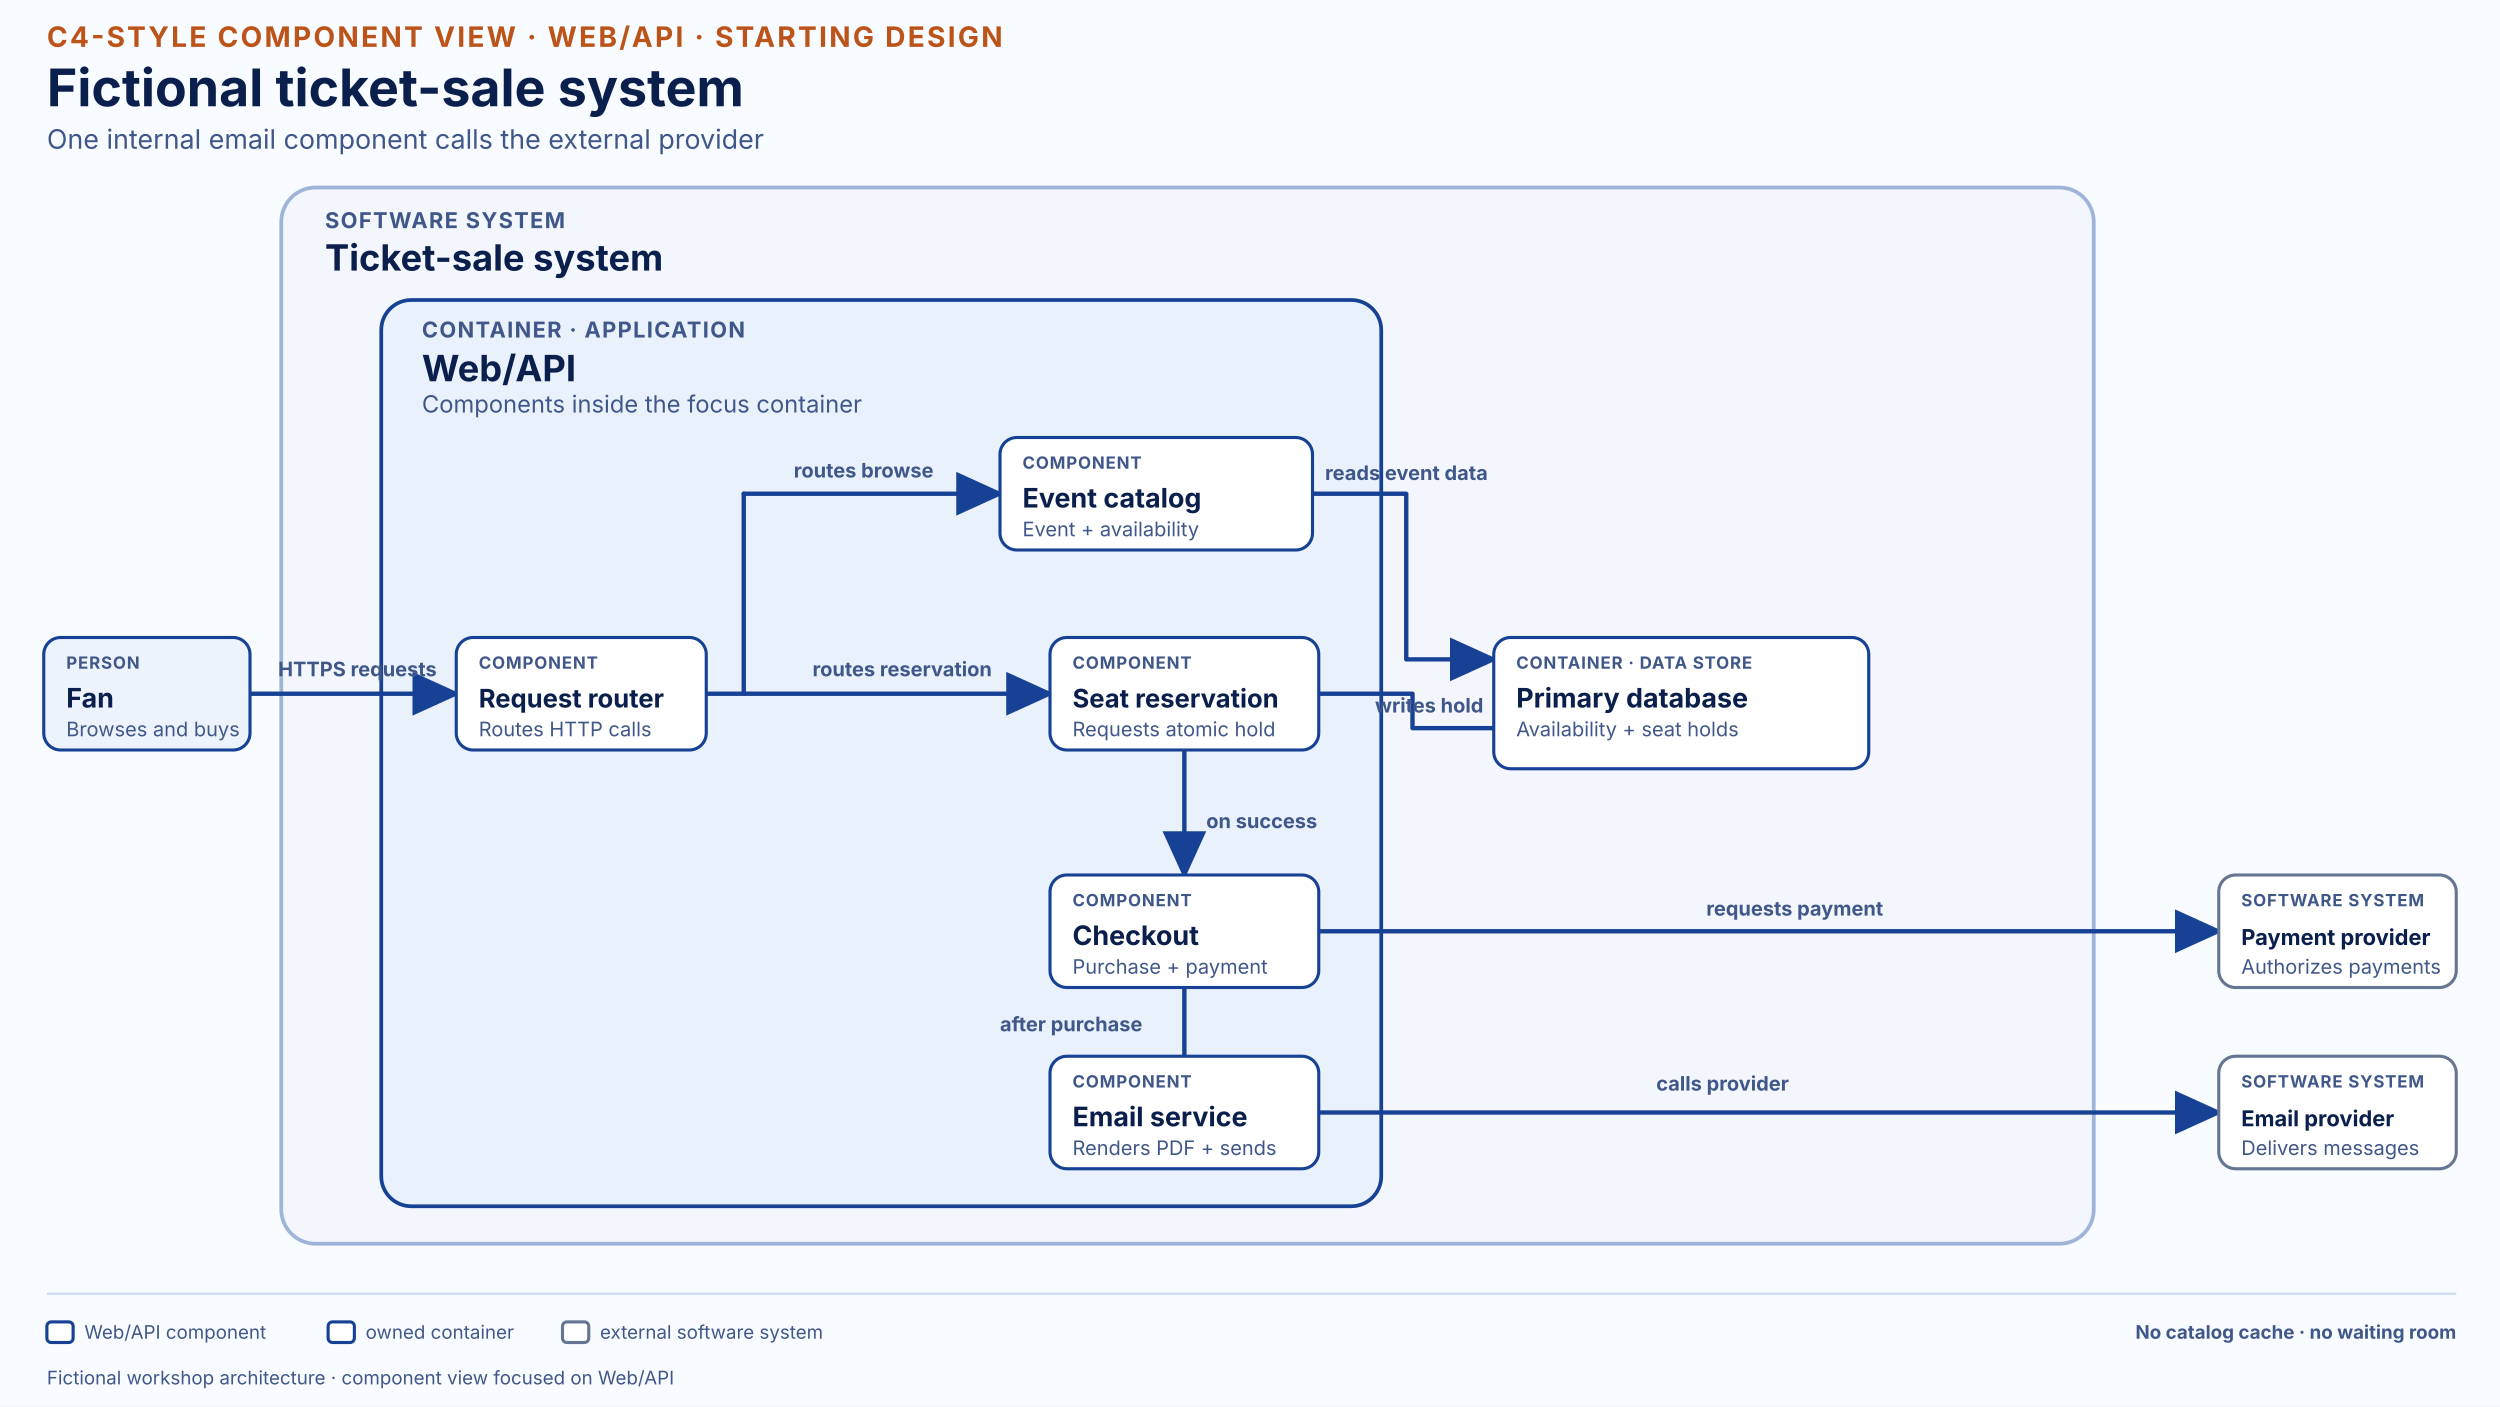
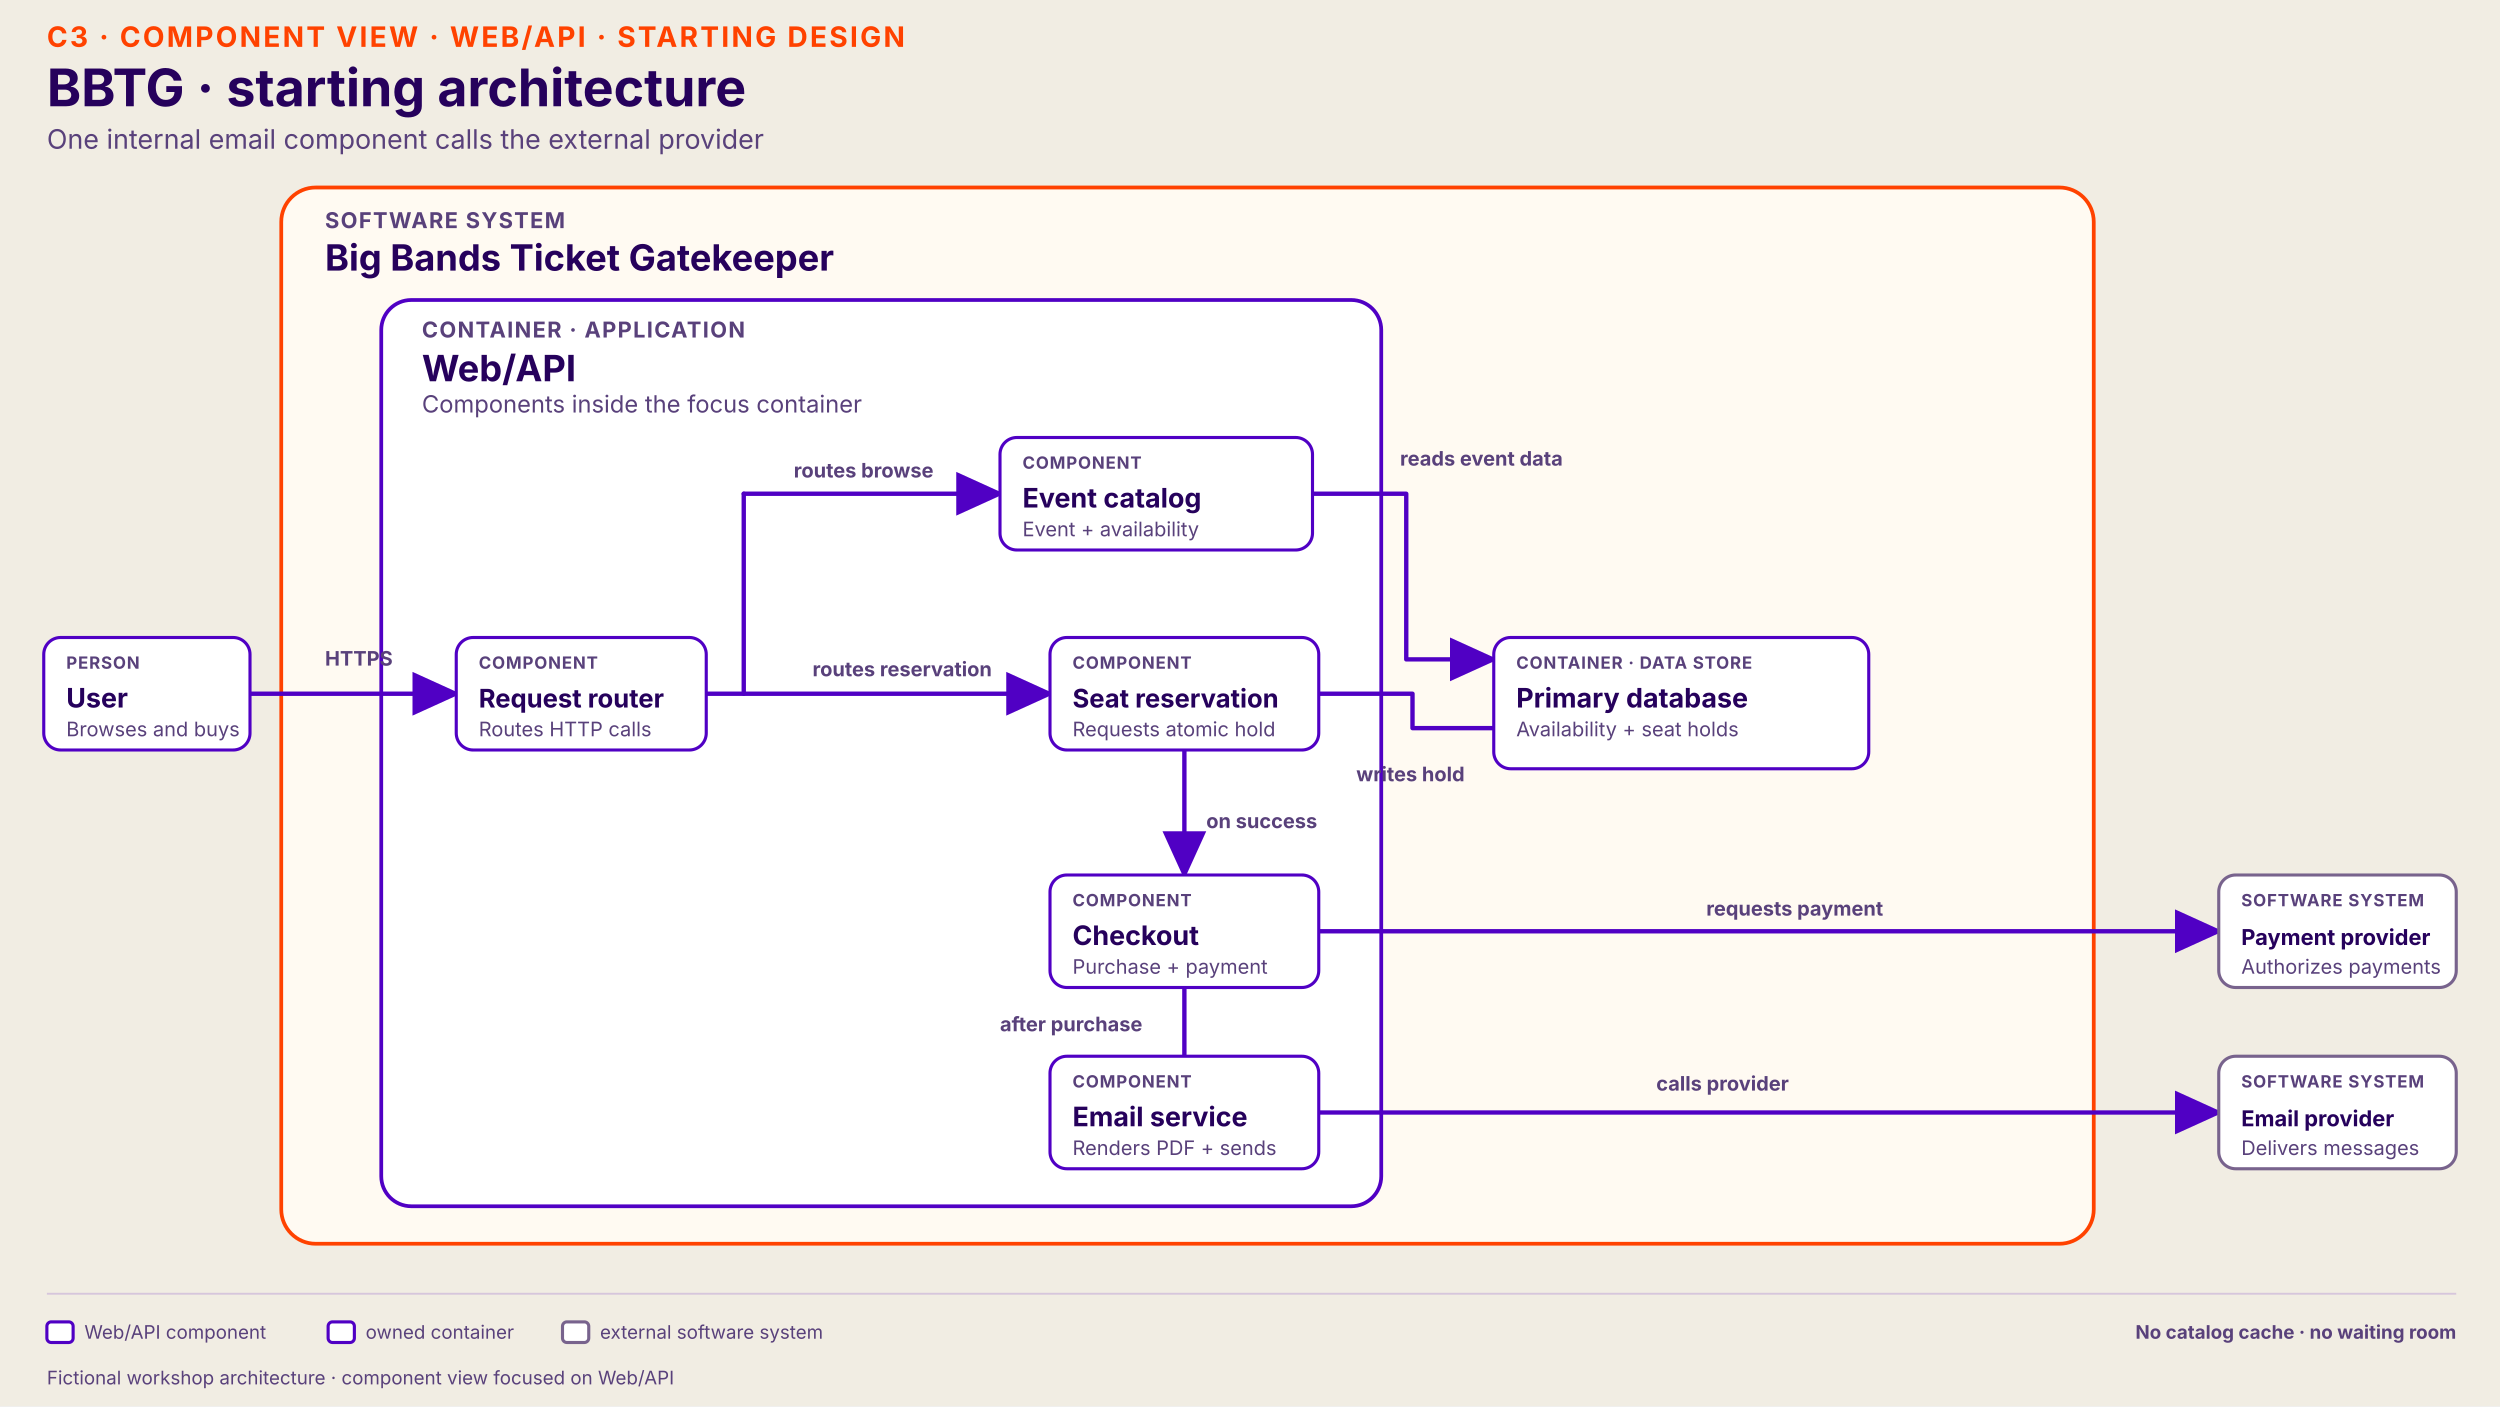
<svg xmlns="http://www.w3.org/2000/svg" width="4000" height="2250" viewBox="0 0 4000 2250" role="img" aria-labelledby="title description">
  <defs>
    <style>
-       text { font-family: Inter, ui-sans-serif, Arial, sans-serif; fill: #0b1f4d; }
-       .eyebrow { font-size: 45px; font-weight: 750; fill: #bc541a; letter-spacing: .08em; }
+       text { font-family: Inter, ui-sans-serif, Arial, sans-serif; fill: #26015c; }
+       .eyebrow { font-size: 45px; font-weight: 750; fill: #ff4200; letter-spacing: .08em; }
      .title { font-size: 83px; font-weight: 750; }
-       .subtitle { font-size: 43px; fill: #405789; }
-       .system-boundary { fill: #f3f7fd; stroke: #9fb4d9; stroke-width: 6; }
-       .container-boundary { fill: #e9f1fc; stroke: #164194; stroke-width: 6; }
-       .boundary-kind { font-size: 35px; font-weight: 750; fill: #405789; letter-spacing: .06em; }
+       .subtitle { font-size: 43px; fill: #59417b; }
+       .system-boundary { fill: #fffaf2; stroke: #ff4200; stroke-width: 6; }
+       .container-boundary { fill: #fff; stroke: #5000c4; stroke-width: 6; }
+       .boundary-kind { font-size: 35px; font-weight: 750; fill: #59417b; letter-spacing: .06em; }
      .boundary-title { font-size: 58px; font-weight: 750; }
-       .boundary-note { font-size: 38px; fill: #405789; }
-       .component, .owned { fill: #fff; stroke: #164194; stroke-width: 5; }
-       .new { fill: #fff1e4; stroke: #d9852b; stroke-width: 6; }
-       .external { fill: #fff; stroke: #657592; stroke-width: 5; }
-       .person { fill: #edf3fc; stroke: #164194; stroke-width: 5; }
-       .node-kind { font-size: 27px; font-weight: 750; fill: #405789; letter-spacing: .05em; }
+       .boundary-note { font-size: 38px; fill: #59417b; }
+       .component, .owned { fill: #fff; stroke: #5000c4; stroke-width: 5; }
+       .new { fill: #fff1df; stroke: #ff4200; stroke-width: 6; }
+       .external { fill: #fff; stroke: #78638d; stroke-width: 5; }
+       .person { fill: #fff; stroke: #5000c4; stroke-width: 5; }
+       .node-kind { font-size: 27px; font-weight: 750; fill: #59417b; letter-spacing: .05em; }
      .node-title { font-size: 43px; font-weight: 750; }
-       .node-detail { font-size: 32px; fill: #405789; }
+       .node-detail { font-size: 32px; fill: #59417b; }
      .router-title { font-size: 41px; }
      .seat-title { font-size: 41px; }
      .gate-title { font-size: 39px; }
      .gate-detail { font-size: 31px; }
      .worker-title { font-size: 35px; }
      .queue-title { font-size: 37px; }
      .external-title { font-size: 35px; }
-       .line { fill: none; stroke: #164194; stroke-width: 7; stroke-linecap: round; stroke-linejoin: round; marker-end: url(#arrow); }
-       .new-line { fill: none; stroke: #d9852b; stroke-width: 7; stroke-linecap: round; stroke-linejoin: round; marker-end: url(#new-arrow); }
-       .branch { fill: none; stroke: #164194; stroke-width: 7; stroke-linecap: round; stroke-linejoin: round; }
-       .edge-label { font-size: 32px; font-weight: 650; fill: #405789; }
-       .legend { font-size: 30px; fill: #405789; }
-       .footer { font-size: 30px; font-weight: 700; fill: #405789; }
+       .line { fill: none; stroke: #5000c4; stroke-width: 7; stroke-linecap: round; stroke-linejoin: round; marker-end: url(#arrow); }
+       .new-line { fill: none; stroke: #ff4200; stroke-width: 7; stroke-linecap: round; stroke-linejoin: round; marker-end: url(#new-arrow); }
+       .branch { fill: none; stroke: #5000c4; stroke-width: 7; stroke-linecap: round; stroke-linejoin: round; }
+       .edge-label { font-size: 32px; font-weight: 650; fill: #59417b; }
+       .legend { font-size: 30px; fill: #59417b; }
+       .footer { font-size: 30px; font-weight: 700; fill: #59417b; }
    </style>
    <marker id="arrow" markerWidth="12" markerHeight="10" refX="10" refY="5" orient="auto" markerUnits="strokeWidth">
-       <path d="M0 0 L11 5 L0 10 Z" fill="#164194" />
+       <path d="M0 0 L11 5 L0 10 Z" fill="#5000c4" />
    </marker>
    <marker id="new-arrow" markerWidth="12" markerHeight="10" refX="10" refY="5" orient="auto" markerUnits="strokeWidth">
-       <path d="M0 0 L11 5 L0 10 Z" fill="#d9852b" />
+       <path d="M0 0 L11 5 L0 10 Z" fill="#ff4200" />
    </marker>
  </defs>
-   <rect width="4000" height="2250" fill="#f8fbff" />
-   <text x="75" y="75" class="eyebrow">C4-STYLE COMPONENT VIEW · WEB/API · STARTING DESIGN</text>
-   <text x="75" y="170" class="title">Fictional ticket-sale system</text>
+   <rect width="4000" height="2250" fill="#f1ede3" />
+   <text x="75" y="75" class="eyebrow">C3 · COMPONENT VIEW · WEB/API · STARTING DESIGN</text>
+   <text x="75" y="170" class="title">BBTG · starting architecture</text>
  <text x="75" y="238" class="subtitle">One internal email component calls the external provider</text>
  <rect x="450" y="300" width="2900" height="1690" rx="55" class="system-boundary" />
  <text x="520" y="365" class="boundary-kind">SOFTWARE SYSTEM</text>
-   <text x="520" y="433" class="boundary-title">Ticket-sale system</text>
+   <text x="520" y="433" class="boundary-title">Big Bands Ticket Gatekeeper</text>
  <rect x="610" y="480" width="1600" height="1450" rx="48" class="container-boundary" />
  <text x="675" y="540" class="boundary-kind">CONTAINER · APPLICATION</text>
  <text x="675" y="610" class="boundary-title">Web/API</text>
  <text x="675" y="660" class="boundary-note">Components inside the focus container</text>
  <path d="M400 1110 H730" class="line" />
  <path d="M1130 1110 H1190 M1190 790 V1110" class="branch" />
  <path d="M1190 790 H1600" class="line" />
  <path d="M1190 1110 H1680" class="line" />
  <path d="M1895 1200 V1400" class="line" />
  <path d="M2100 790 H2250 V1055 H2390" class="line" />
  <path d="M2110 1110 H2260 V1165 H2390 M2110 1490 H3550" class="line" />
  <path d="M1895 1580 V1690 M2110 1780 H3550" class="line" />
  <rect x="70" y="1020" width="330" height="180" rx="27" class="person" />
  <text x="106" y="1070" class="node-kind">PERSON</text>
-   <text x="106" y="1132" class="node-title">Fan</text>
+   <text x="106" y="1132" class="node-title">User</text>
  <text x="106" y="1178" class="node-detail">Browses and buys</text>
  <rect x="730" y="1020" width="400" height="180" rx="27" class="component" />
  <text x="766" y="1070" class="node-kind">COMPONENT</text>
  <text x="766" y="1132" class="node-title router-title">Request router</text>
  <text x="766" y="1178" class="node-detail">Routes HTTP calls</text>
  <rect x="1600" y="700" width="500" height="180" rx="27" class="component" />
  <text x="1636" y="750" class="node-kind">COMPONENT</text>
  <text x="1636" y="812" class="node-title">Event catalog</text>
  <text x="1636" y="858" class="node-detail">Event + availability</text>
  <rect x="1680" y="1020" width="430" height="180" rx="27" class="component" />
  <text x="1716" y="1070" class="node-kind">COMPONENT</text>
  <text x="1716" y="1132" class="node-title seat-title">Seat reservation</text>
  <text x="1716" y="1178" class="node-detail">Requests atomic hold</text>
  <rect x="1680" y="1400" width="430" height="180" rx="27" class="component" />
  <text x="1716" y="1450" class="node-kind">COMPONENT</text>
  <text x="1716" y="1512" class="node-title">Checkout</text>
  <text x="1716" y="1558" class="node-detail">Purchase + payment</text>
  <rect x="2390" y="1020" width="600" height="210" rx="27" class="owned" />
  <text x="2426" y="1070" class="node-kind">CONTAINER · DATA STORE</text>
  <text x="2426" y="1132" class="node-title">Primary database</text>
  <text x="2426" y="1178" class="node-detail">Availability + seat holds</text>
  <rect x="1680" y="1690" width="430" height="180" rx="27" class="component" />
  <text x="1716" y="1740" class="node-kind">COMPONENT</text>
  <text x="1716" y="1802" class="node-title">Email service</text>
  <text x="1716" y="1848" class="node-detail">Renders PDF + sends</text>
  <rect x="3550" y="1400" width="380" height="180" rx="27" class="external" />
  <text x="3586" y="1450" class="node-kind">SOFTWARE SYSTEM</text>
  <text x="3586" y="1512" class="node-title external-title">Payment provider</text>
  <text x="3586" y="1558" class="node-detail">Authorizes payments</text>
  <rect x="3550" y="1690" width="380" height="180" rx="27" class="external" />
  <text x="3586" y="1740" class="node-kind">SOFTWARE SYSTEM</text>
  <text x="3586" y="1802" class="node-title external-title">Email provider</text>
  <text x="3586" y="1848" class="node-detail">Delivers messages</text>
-   <text x="445" y="1082" class="edge-label">HTTPS requests</text>
+   <text x="520" y="1065" class="edge-label">HTTPS</text>
  <text x="1270" y="764" class="edge-label">routes browse</text>
  <text x="1300" y="1082" class="edge-label">routes reservation</text>
-   <text x="2120" y="768" class="edge-label">reads event data</text>
-   <text x="2200" y="1140" class="edge-label">writes hold</text>
+   <text x="2240" y="745" class="edge-label">reads event data</text>
+   <text x="2170" y="1250" class="edge-label">writes hold</text>
  <text x="1930" y="1325" class="edge-label">on success</text>
  <text x="2730" y="1465" class="edge-label">requests payment</text>
  <text x="1600" y="1650" class="edge-label">after purchase</text>
  <text x="2650" y="1745" class="edge-label">calls provider</text>
-   <path d="M75 2070 H3930" stroke="#c8d7ef" stroke-width="3" />
+   <path d="M75 2070 H3930" stroke="#d6c6dc" stroke-width="3" />
  <rect x="75" y="2115" width="42" height="33" rx="7" class="component" />
  <text x="135" y="2142" class="legend">Web/API component</text>
  <rect x="525" y="2115" width="42" height="33" rx="7" class="owned" />
  <text x="585" y="2142" class="legend">owned container</text>
  <rect x="900" y="2115" width="42" height="33" rx="7" class="external" />
  <text x="960" y="2142" class="legend">external software system</text>
  <text x="3930" y="2142" class="footer" text-anchor="end">No catalog cache · no waiting room</text>
  <text x="75" y="2215" class="legend">Fictional workshop architecture · component view focused on Web/API</text>
</svg>
